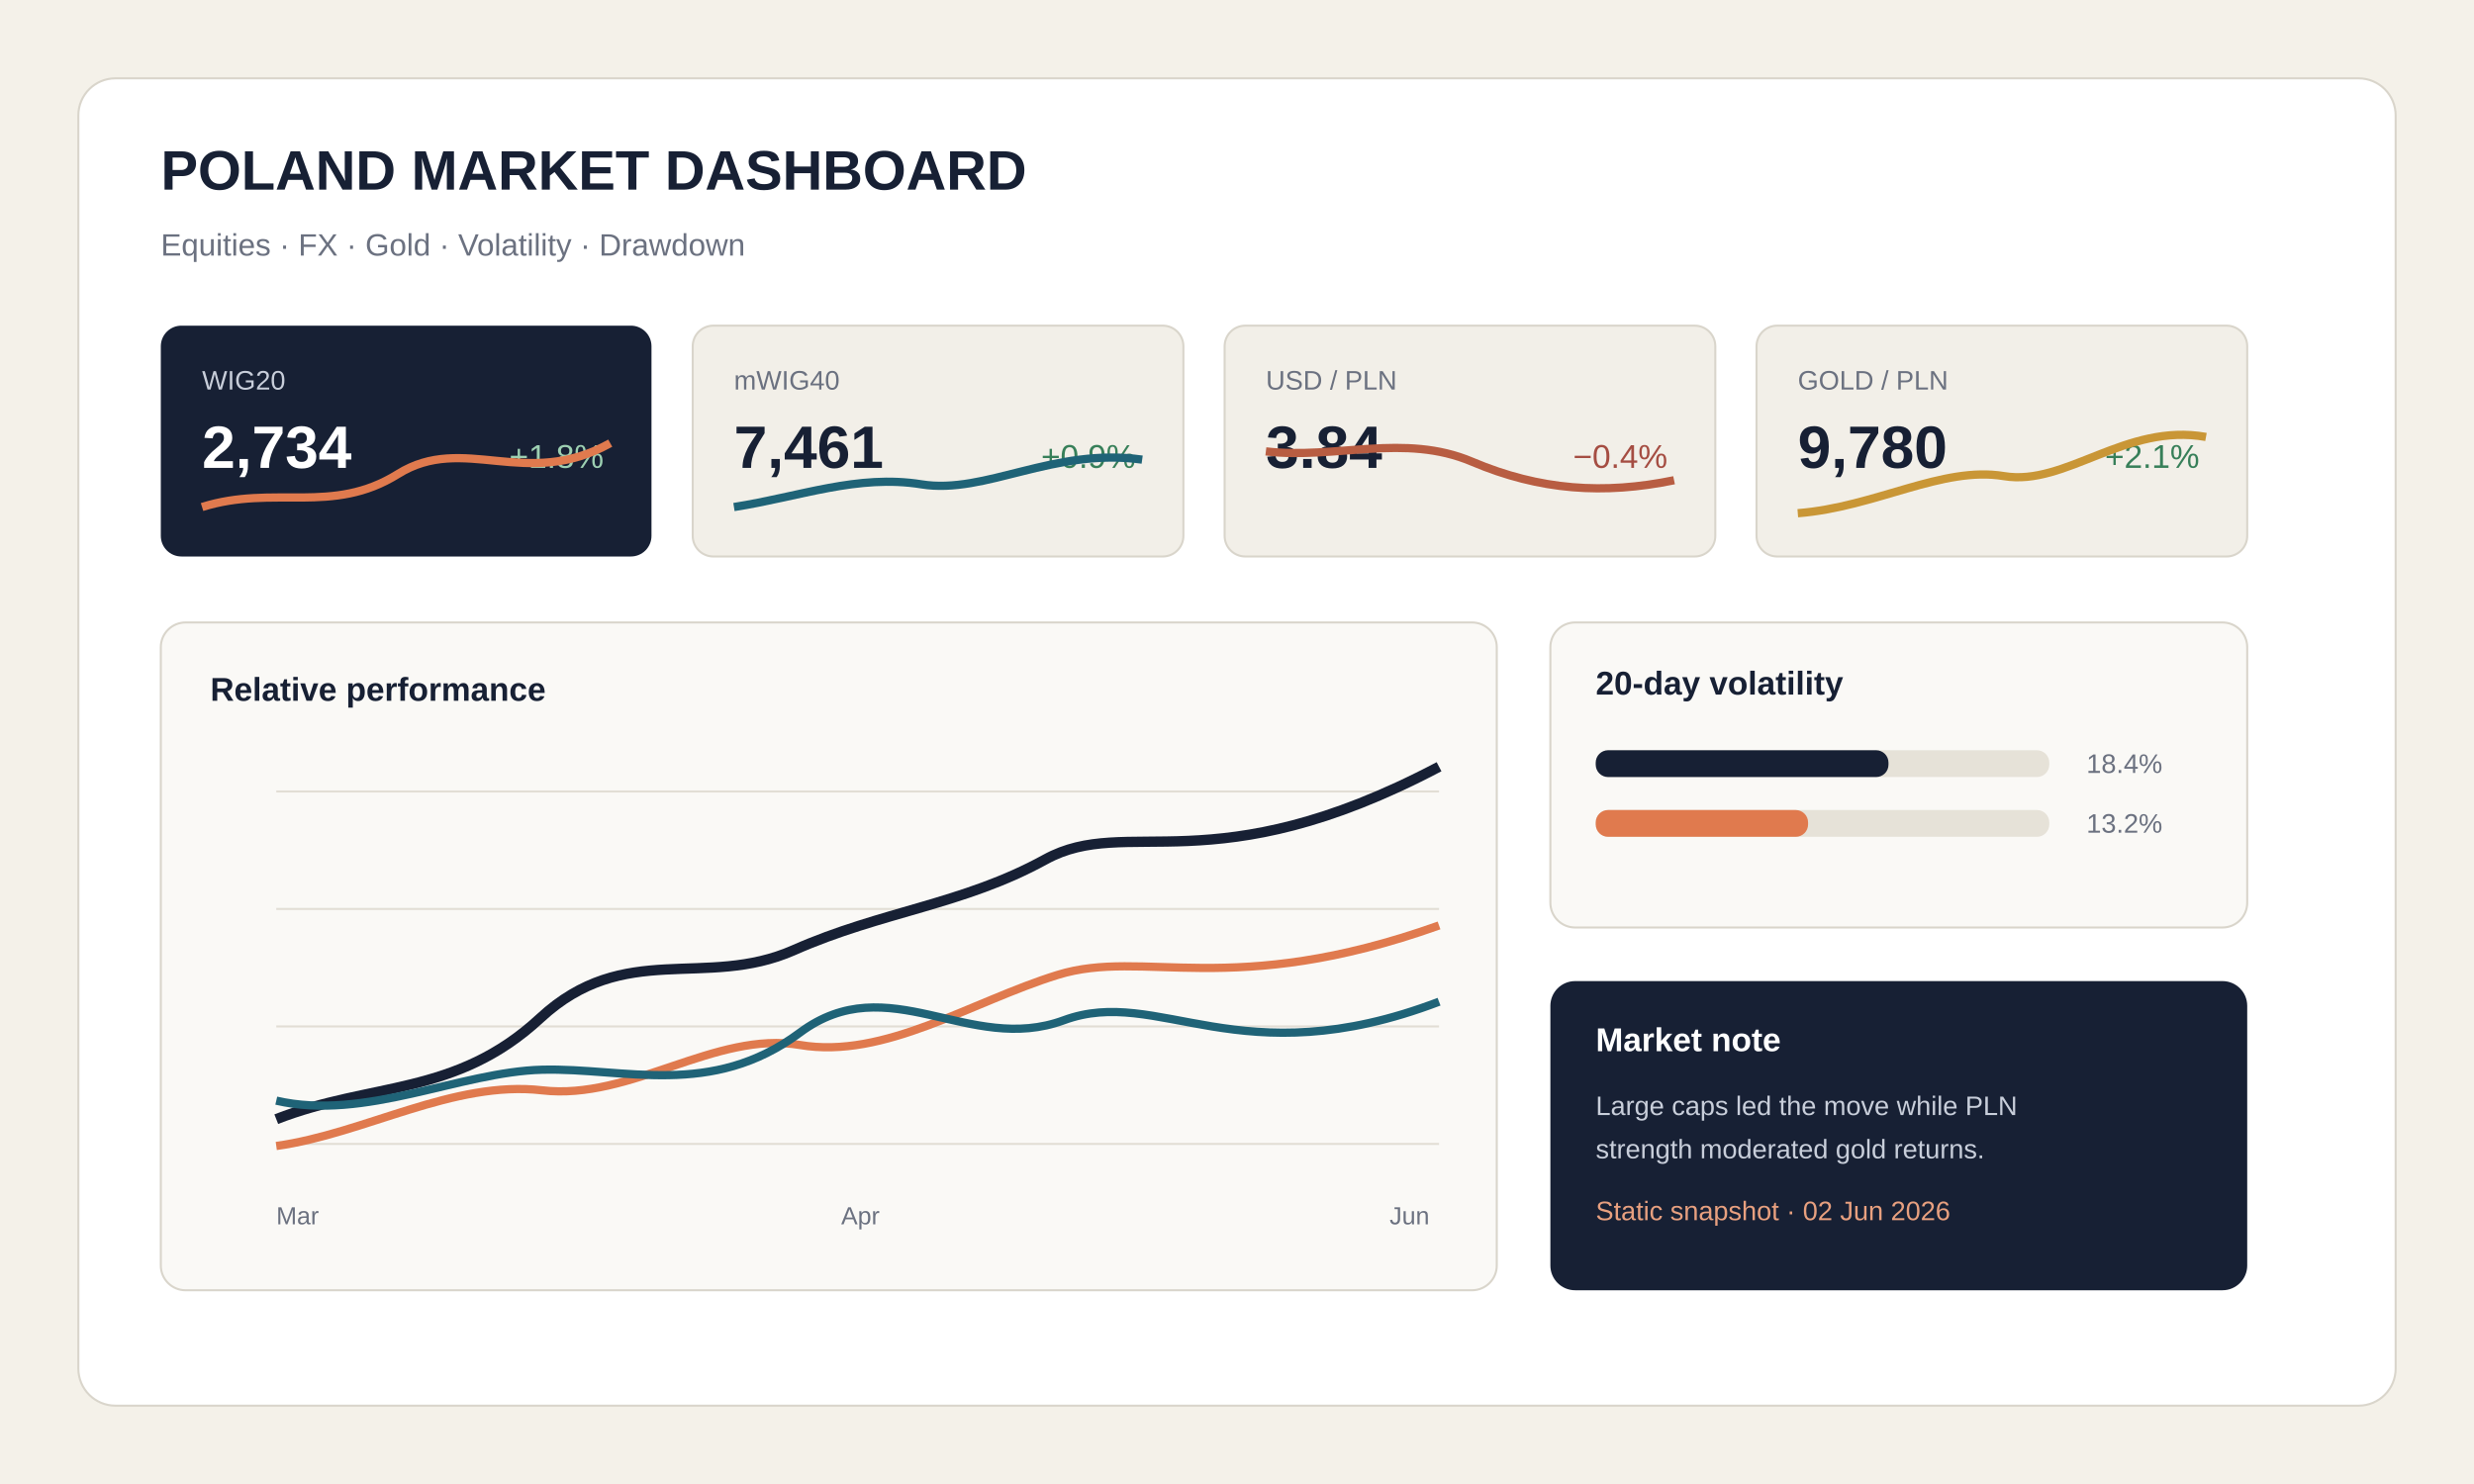
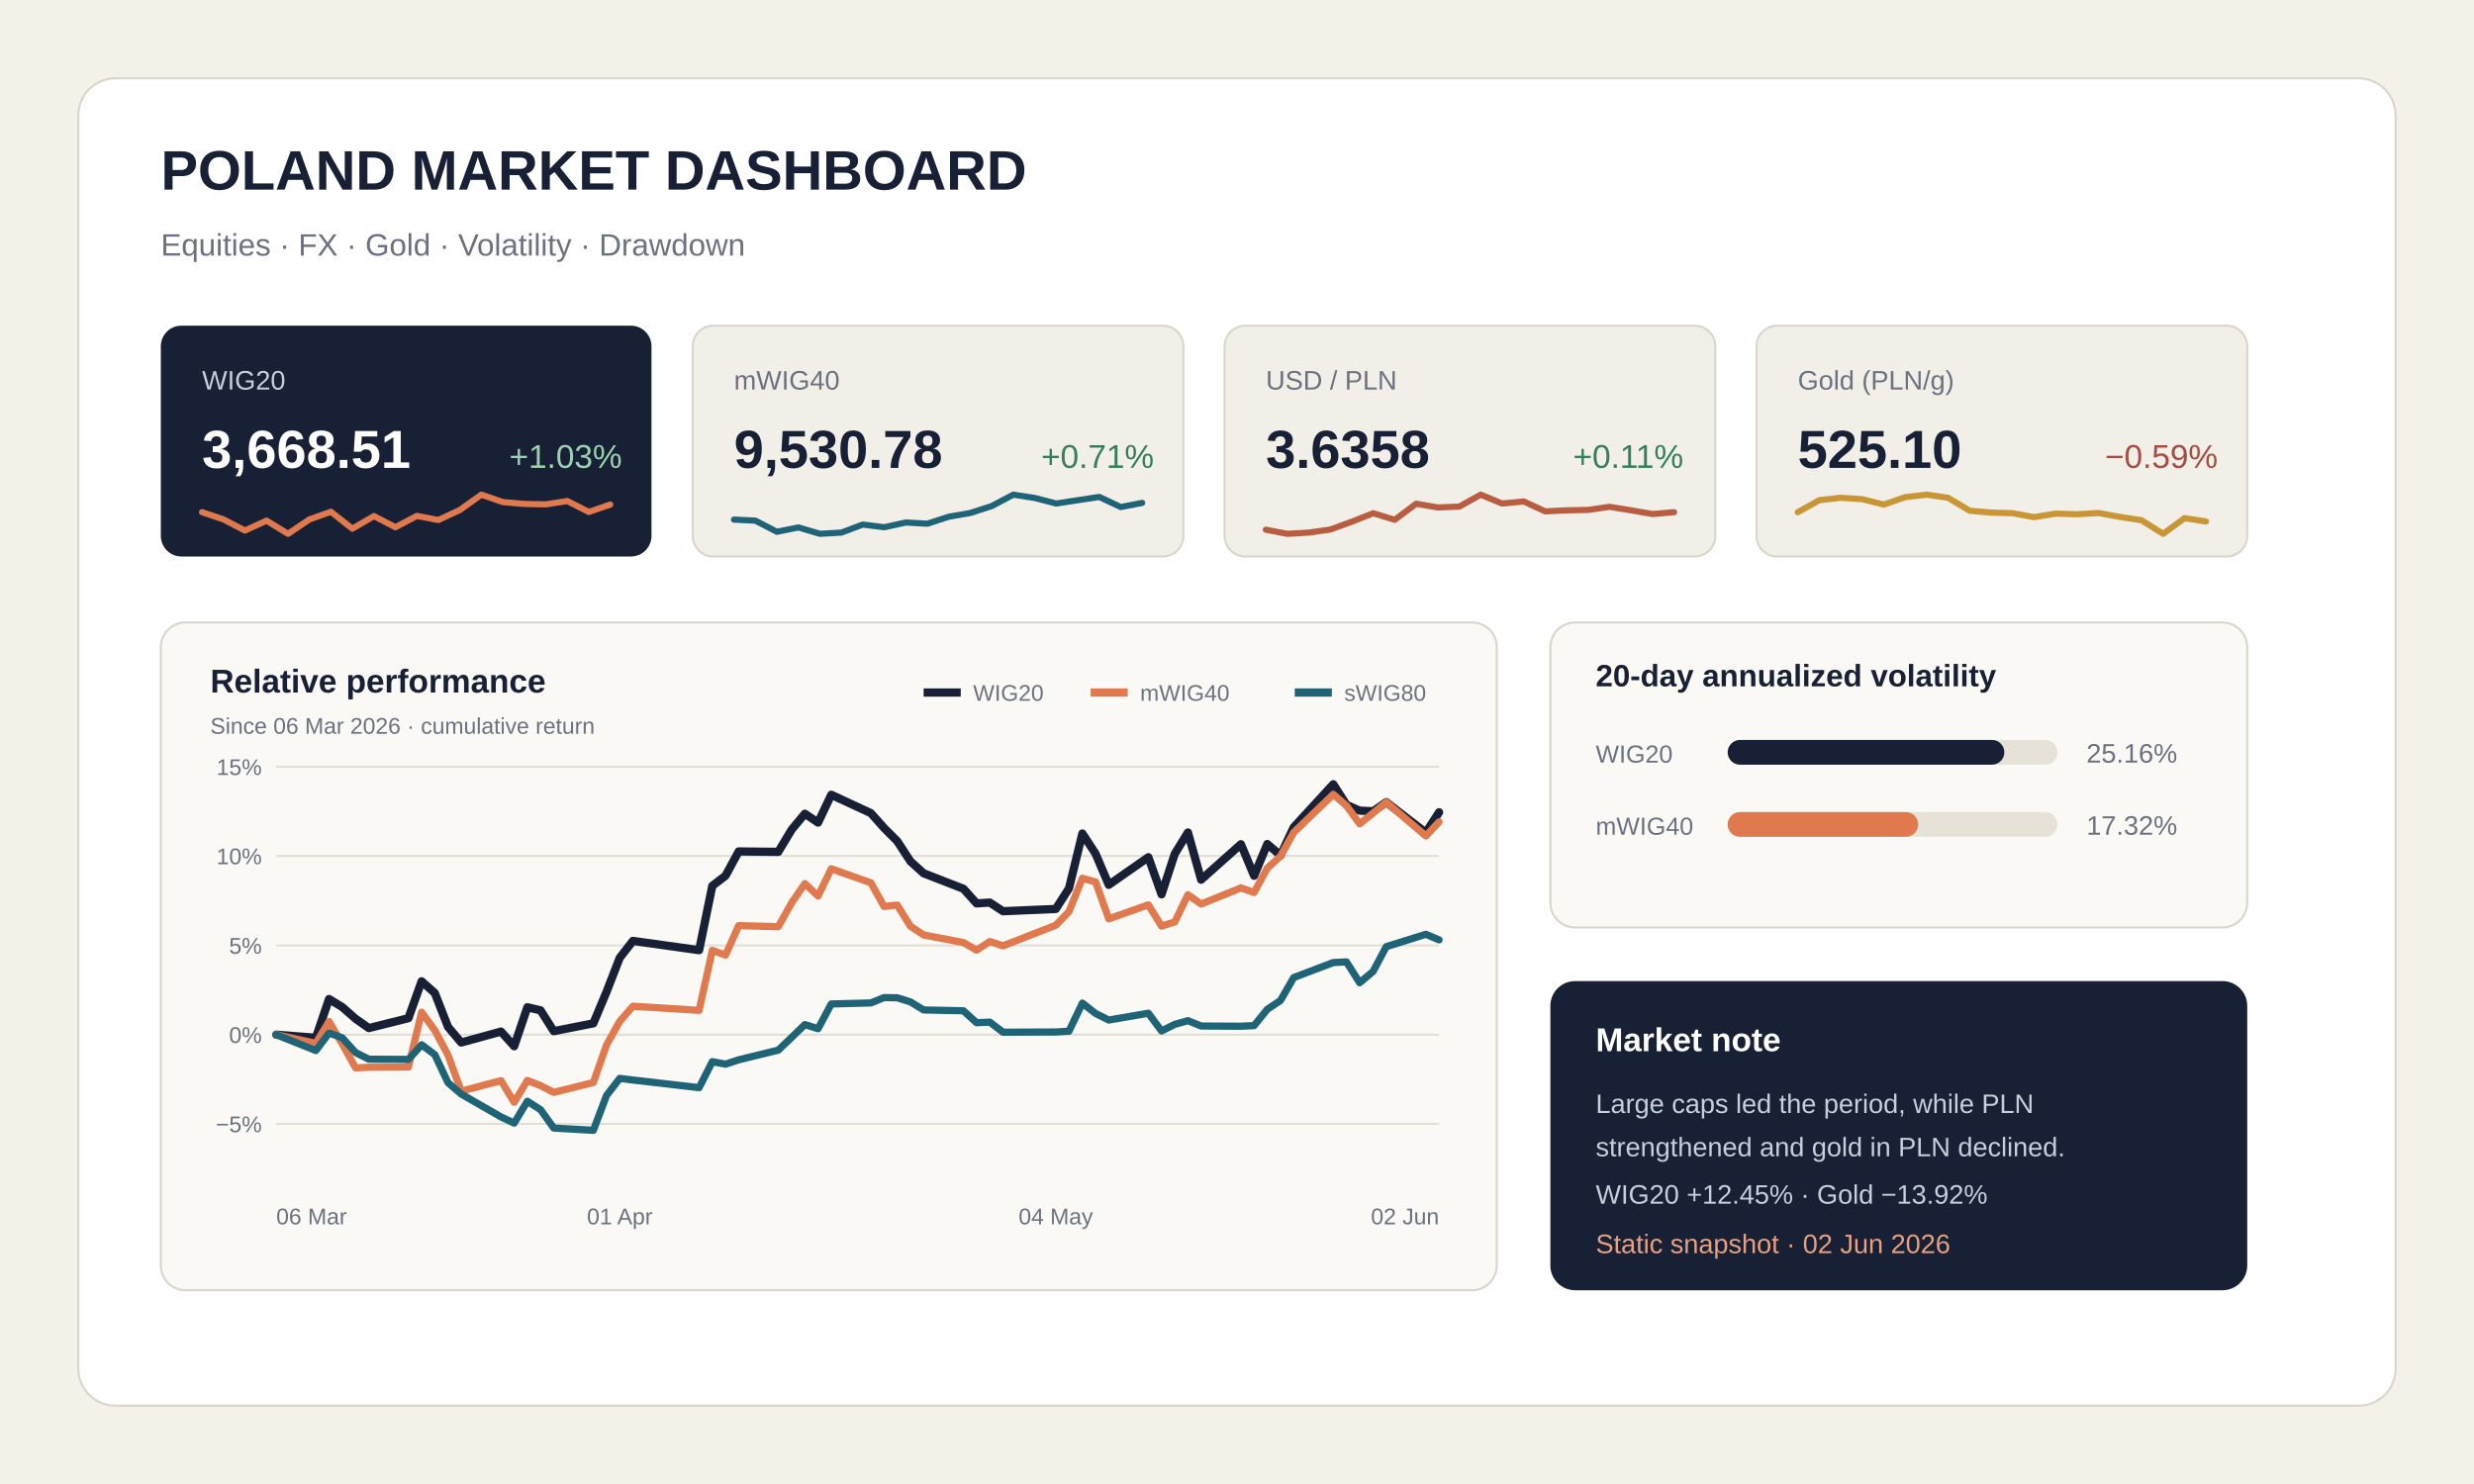
<svg xmlns="http://www.w3.org/2000/svg" viewBox="0 0 1200 720" role="img" aria-labelledby="title desc">
  <rect width="1200" height="720" fill="#f4f1e9" />
  <rect x="38" y="38" width="1124" height="644" rx="18" fill="#ffffff" stroke="#d9d5cb" />
  <text x="78" y="92" font-family="Arial, sans-serif" font-size="27" font-weight="700" fill="#172034">POLAND MARKET DASHBOARD</text>
  <text x="78" y="124" font-family="Arial, sans-serif" font-size="15" fill="#6b7180">Equities · FX · Gold · Volatility · Drawdown</text>
  <g font-family="Arial, sans-serif">
    <g transform="translate(78 158)">
      <rect width="238" height="112" rx="10" fill="#172034" />
      <text x="20" y="31" fill="#c8ceda" font-size="13">WIG20</text>
-       <text x="20" y="69" fill="#fff" font-size="29" font-weight="700">2,734</text>
-       <text x="169" y="69" fill="#9dd0b2" font-size="16">+1.8%</text>
-       <path d="M20 88 C55 77, 83 92, 115 72 S177 80, 218 57" fill="none" stroke="#e07a4e" stroke-width="4" />
+       <text x="20" y="69" fill="#fff" font-size="26" font-weight="700">3,668.51</text>
+       <text x="169" y="69" fill="#9dd0b2" font-size="16">+1.03%</text>
+       <polyline points="20.0,90.5 30.4,94.0 40.8,99.4 51.3,94.6 61.7,101.0 72.1,94.0 82.5,90.3 92.9,98.5 103.4,92.4 113.8,97.8 124.2,92.3 134.6,94.3 145.1,89.4 155.5,82.0 165.9,85.6 176.3,86.5 186.7,86.7 197.2,85.1 207.6,90.4 218.0,86.8" fill="none" stroke="#e07a4e" stroke-width="3" stroke-linecap="round" stroke-linejoin="round" />
    </g>
    <g transform="translate(336 158)">
      <rect width="238" height="112" rx="10" fill="#f2efe8" stroke="#d9d5cb" />
      <text x="20" y="31" fill="#6b7180" font-size="13">mWIG40</text>
-       <text x="20" y="69" fill="#172034" font-size="29" font-weight="700">7,461</text>
-       <text x="169" y="69" fill="#377f59" font-size="16">+0.9%</text>
-       <path d="M20 88 C52 83, 80 72, 111 77 S175 59, 218 65" fill="none" stroke="#1f6377" stroke-width="4" />
+       <text x="20" y="69" fill="#172034" font-size="26" font-weight="700">9,530.78</text>
+       <text x="169" y="69" fill="#377f59" font-size="16">+0.71%</text>
+       <polyline points="20.0,94.1 30.4,94.6 40.8,100.0 51.3,97.9 61.7,101.0 72.1,100.4 82.5,96.5 92.9,97.8 103.4,95.5 113.8,96.1 124.2,92.7 134.6,90.9 145.1,87.5 155.5,82.0 165.9,83.6 176.3,86.3 186.7,84.7 197.2,83.1 207.6,88.0 218.0,86.0" fill="none" stroke="#1f6377" stroke-width="3" stroke-linecap="round" stroke-linejoin="round" />
    </g>
    <g transform="translate(594 158)">
      <rect width="238" height="112" rx="10" fill="#f2efe8" stroke="#d9d5cb" />
      <text x="20" y="31" fill="#6b7180" font-size="13">USD / PLN</text>
-       <text x="20" y="69" fill="#172034" font-size="29" font-weight="700">3.84</text>
-       <text x="169" y="69" fill="#a54d42" font-size="16">−0.4%</text>
-       <path d="M20 61 C54 65, 87 52, 120 66 S184 82, 218 75" fill="none" stroke="#b85d42" stroke-width="4" />
+       <text x="20" y="69" fill="#172034" font-size="26" font-weight="700">3.6358</text>
+       <text x="169" y="69" fill="#377f59" font-size="16">+0.11%</text>
+       <polyline points="20.0,99.0 30.4,101.0 40.8,100.4 51.3,98.9 61.7,95.1 72.1,91.0 82.5,94.2 92.9,86.4 103.4,88.2 113.8,87.8 124.2,82.0 134.6,86.3 145.1,85.3 155.5,90.1 165.9,89.6 176.3,89.4 186.7,87.9 197.2,89.6 207.6,91.4 218.0,90.5" fill="none" stroke="#b85d42" stroke-width="3" stroke-linecap="round" stroke-linejoin="round" />
    </g>
    <g transform="translate(852 158)">
      <rect width="238" height="112" rx="10" fill="#f2efe8" stroke="#d9d5cb" />
-       <text x="20" y="31" fill="#6b7180" font-size="13">GOLD / PLN</text>
-       <text x="20" y="69" fill="#172034" font-size="29" font-weight="700">9,780</text>
-       <text x="169" y="69" fill="#377f59" font-size="16">+2.1%</text>
-       <path d="M20 91 C58 88, 90 68, 120 73 S179 47, 218 54" fill="none" stroke="#c99636" stroke-width="4" />
+       <text x="20" y="31" fill="#6b7180" font-size="13">Gold (PLN/g)</text>
+       <text x="20" y="69" fill="#172034" font-size="26" font-weight="700">525.10</text>
+       <text x="169" y="69" fill="#a54d42" font-size="16">−0.59%</text>
+       <polyline points="20.0,90.5 30.4,84.7 40.8,83.5 51.3,84.2 61.7,86.8 72.1,83.2 82.5,82.0 92.9,83.5 103.4,89.8 113.8,90.7 124.2,91.0 134.6,92.9 145.1,91.2 155.5,91.5 165.9,90.9 176.3,92.8 186.7,94.4 197.2,101.0 207.6,93.4 218.0,95.0" fill="none" stroke="#c99636" stroke-width="3" stroke-linecap="round" stroke-linejoin="round" />
    </g>
  </g>
  <g transform="translate(78 302)">
    <rect width="648" height="324" rx="12" fill="#faf9f6" stroke="#d9d5cb" />
-     <text x="24" y="38" font-family="Arial, sans-serif" font-size="16" font-weight="700" fill="#172034">Relative performance</text>
+     <text x="24" y="34" font-family="Arial, sans-serif" font-size="16" font-weight="700" fill="#172034">Relative performance</text>
+     <text x="24" y="54" font-family="Arial, sans-serif" font-size="11" fill="#6b7180">Since 06 Mar 2026 · cumulative return</text>
+     <g font-family="Arial, sans-serif" font-size="11" fill="#6b7180">
+       <line x1="370" y1="34" x2="388" y2="34" stroke="#172034" stroke-width="4" />
+       <text x="394" y="38">WIG20</text>
+       <line x1="451" y1="34" x2="469" y2="34" stroke="#e07a4e" stroke-width="4" />
+       <text x="475" y="38">mWIG40</text>
+       <line x1="550" y1="34" x2="568" y2="34" stroke="#1f6377" stroke-width="4" />
+       <text x="574" y="38">sWIG80</text>
+     </g>
    <g stroke="#e2ded5" stroke-width="1">
-       <line x1="56" y1="82" x2="620" y2="82" />
-       <line x1="56" y1="139" x2="620" y2="139" />
-       <line x1="56" y1="196" x2="620" y2="196" />
-       <line x1="56" y1="253" x2="620" y2="253" />
+       <line x1="56" y1="70" x2="620" y2="70" />
+       <line x1="56" y1="113.3" x2="620" y2="113.3" />
+       <line x1="56" y1="156.7" x2="620" y2="156.7" />
+       <line x1="56" y1="200" x2="620" y2="200" />
+       <line x1="56" y1="243.3" x2="620" y2="243.3" />
    </g>
-     <path d="M56 241 C102 223, 143 230, 184 192 S264 178, 307 159 S389 137, 429 115 S510 128, 620 70" fill="none" stroke="#172034" stroke-width="5" />
-     <path d="M56 254 C99 248, 142 222, 185 227 S269 198, 310 205 S393 184, 435 171 S519 183, 620 147" fill="none" stroke="#e07a4e" stroke-width="4" />
-     <path d="M56 232 C99 242, 145 218, 185 217 S267 231, 310 199 S392 210, 438 193 S523 221, 620 184" fill="none" stroke="#1f6377" stroke-width="4" />
-     <text x="56" y="292" font-family="Arial" font-size="12" fill="#6b7180">Mar</text>
-     <text x="330" y="292" font-family="Arial" font-size="12" fill="#6b7180">Apr</text>
-     <text x="596" y="292" font-family="Arial" font-size="12" fill="#6b7180">Jun</text>
+     <g font-family="Arial, sans-serif" font-size="11" fill="#6b7180" text-anchor="end">
+       <text x="49" y="74">15%</text>
+       <text x="49" y="117.3">10%</text>
+       <text x="49" y="160.7">5%</text>
+       <text x="49" y="204">0%</text>
+       <text x="49" y="247.3">−5%</text>
+     </g>
+     <polyline points="56.0,200.0 75.2,201.5 81.6,182.7 88.0,186.6 94.5,192.3 100.9,196.8 120.1,192.0 126.5,174.1 132.9,179.8 139.3,196.2 145.7,203.8 165.0,198.5 171.4,205.6 177.8,186.7 184.2,188.2 190.6,198.3 209.8,194.5 216.2,179.2 222.6,162.7 229.0,154.5 261.1,159.0 267.5,127.8 273.9,122.9 280.3,111.1 299.5,111.3 306.0,100.5 312.4,92.8 318.8,97.1 325.2,83.6 344.4,92.5 350.8,99.7 357.2,106.1 363.6,115.9 370.0,121.7 389.3,129.2 395.7,136.3 402.1,135.9 408.5,140.1 434.1,139.0 440.5,129.0 447.0,102.4 453.4,112.2 459.8,127.3 479.0,113.9 485.4,131.9 491.8,112.3 498.2,101.9 504.6,124.8 523.9,107.6 530.3,122.9 536.7,107.5 543.1,113.0 549.5,99.4 568.7,78.5 575.1,88.5 581.5,91.3 588.0,91.6 594.4,87.2 613.6,102.0 620.0,92.1" fill="none" stroke="#172034" stroke-width="4" stroke-linecap="round" stroke-linejoin="round" />
+     <polyline points="56.0,200.0 75.2,204.2 81.6,193.6 88.0,204.5 94.5,216.1 100.9,215.8 120.1,215.7 126.5,189.1 132.9,197.9 139.3,209.9 145.7,227.4 165.0,222.3 171.4,232.8 177.8,222.2 184.2,224.7 190.6,228.0 209.8,223.2 216.2,205.0 222.6,193.5 229.0,186.2 261.1,188.2 267.5,159.1 273.9,161.4 280.3,147.1 299.5,147.6 306.0,136.0 312.4,126.7 318.8,132.7 325.2,119.5 344.4,126.3 350.8,137.8 357.2,137.1 363.6,147.4 370.0,151.6 389.3,155.3 395.7,159.0 402.1,154.8 408.5,156.9 434.1,146.9 440.5,140.3 447.0,124.1 453.4,125.9 459.8,143.8 479.0,137.0 485.4,147.3 491.8,145.3 498.2,132.1 504.6,136.6 523.9,128.8 530.3,131.0 536.7,119.2 543.1,113.4 549.5,101.9 568.7,83.4 575.1,88.9 581.5,97.7 588.0,92.5 594.4,87.2 613.6,103.6 620.0,96.8" fill="none" stroke="#e07a4e" stroke-width="3.5" stroke-linecap="round" stroke-linejoin="round" />
+     <polyline points="56.0,200.0 75.2,207.7 81.6,199.2 88.0,201.5 94.5,208.7 100.9,211.9 120.1,212.0 126.5,204.9 132.9,209.7 139.3,223.3 145.7,228.8 165.0,239.9 171.4,242.9 177.8,232.3 184.2,236.4 190.6,245.3 209.8,246.4 216.2,229.5 222.6,221.2 229.0,222.0 261.1,225.7 267.5,213.1 273.9,214.3 280.3,212.2 299.5,207.5 306.0,201.3 312.4,195.1 318.8,197.1 325.2,185.1 344.4,184.6 350.8,182.0 357.2,182.1 363.6,184.1 370.0,188.0 389.3,188.4 395.7,194.2 402.1,193.9 408.5,198.8 434.1,198.7 440.5,198.3 447.0,184.7 453.4,189.7 459.8,192.9 479.0,189.6 485.4,198.2 491.8,195.0 498.2,193.2 504.6,195.8 523.9,195.9 530.3,195.6 536.7,187.7 543.1,183.4 549.5,172.3 568.7,165.0 575.1,164.7 581.5,174.8 588.0,169.3 594.4,157.3 613.6,151.3 620.0,154.0" fill="none" stroke="#1f6377" stroke-width="3.5" stroke-linecap="round" stroke-linejoin="round" />
+     <g font-family="Arial, sans-serif" font-size="11" fill="#6b7180">
+       <text x="56" y="292">06 Mar</text>
+       <text x="222.6" y="292" text-anchor="middle">01 Apr</text>
+       <text x="434.1" y="292" text-anchor="middle">04 May</text>
+       <text x="620" y="292" text-anchor="end">02 Jun</text>
+     </g>
  </g>
  <g transform="translate(752 302)" font-family="Arial, sans-serif">
    <rect width="338" height="148" rx="12" fill="#faf9f6" stroke="#d9d5cb" />
-     <text x="22" y="35" font-size="16" font-weight="700" fill="#172034">20-day volatility</text>
-     <rect x="22" y="62" width="220" height="13" rx="6" fill="#e6e2d8" />
-     <rect x="22" y="62" width="142" height="13" rx="6" fill="#172034" />
-     <rect x="22" y="91" width="220" height="13" rx="6" fill="#e6e2d8" />
-     <rect x="22" y="91" width="103" height="13" rx="6" fill="#e07a4e" />
-     <text x="260" y="73" font-size="13" fill="#6b7180">18.4%</text>
-     <text x="260" y="102" font-size="13" fill="#6b7180">13.2%</text>
+     <text x="22" y="31" font-size="15" font-weight="700" fill="#172034">20-day annualized volatility</text>
+     <text x="22" y="68" font-size="12" fill="#6b7180">WIG20</text>
+     <rect x="86" y="57" width="160" height="12" rx="6" fill="#e6e2d8" />
+     <rect x="86" y="57" width="134.2" height="12" rx="6" fill="#172034" />
+     <text x="22" y="103" font-size="12" fill="#6b7180">mWIG40</text>
+     <rect x="86" y="92" width="160" height="12" rx="6" fill="#e6e2d8" />
+     <rect x="86" y="92" width="92.4" height="12" rx="6" fill="#e07a4e" />
+     <text x="260" y="68" font-size="13" fill="#6b7180">25.16%</text>
+     <text x="260" y="103" font-size="13" fill="#6b7180">17.32%</text>
    <rect y="174" width="338" height="150" rx="12" fill="#172034" />
    <text x="22" y="208" font-size="16" font-weight="700" fill="#fff">Market note</text>
-     <text x="22" y="239" font-size="13" fill="#c8ceda">Large caps led the move while PLN</text>
-     <text x="22" y="260" font-size="13" fill="#c8ceda">strength moderated gold returns.</text>
-     <text x="22" y="290" font-size="13" fill="#e8a07f">Static snapshot · 02 Jun 2026</text>
+     <text x="22" y="238" font-size="13" fill="#c8ceda">Large caps led the period, while PLN</text>
+     <text x="22" y="259" font-size="13" fill="#c8ceda">strengthened and gold in PLN declined.</text>
+     <text x="22" y="282" font-size="13" fill="#c8ceda">WIG20 +12.45% · Gold −13.92%</text>
+     <text x="22" y="306" font-size="13" fill="#e8a07f">Static snapshot · 02 Jun 2026</text>
  </g>
</svg>
